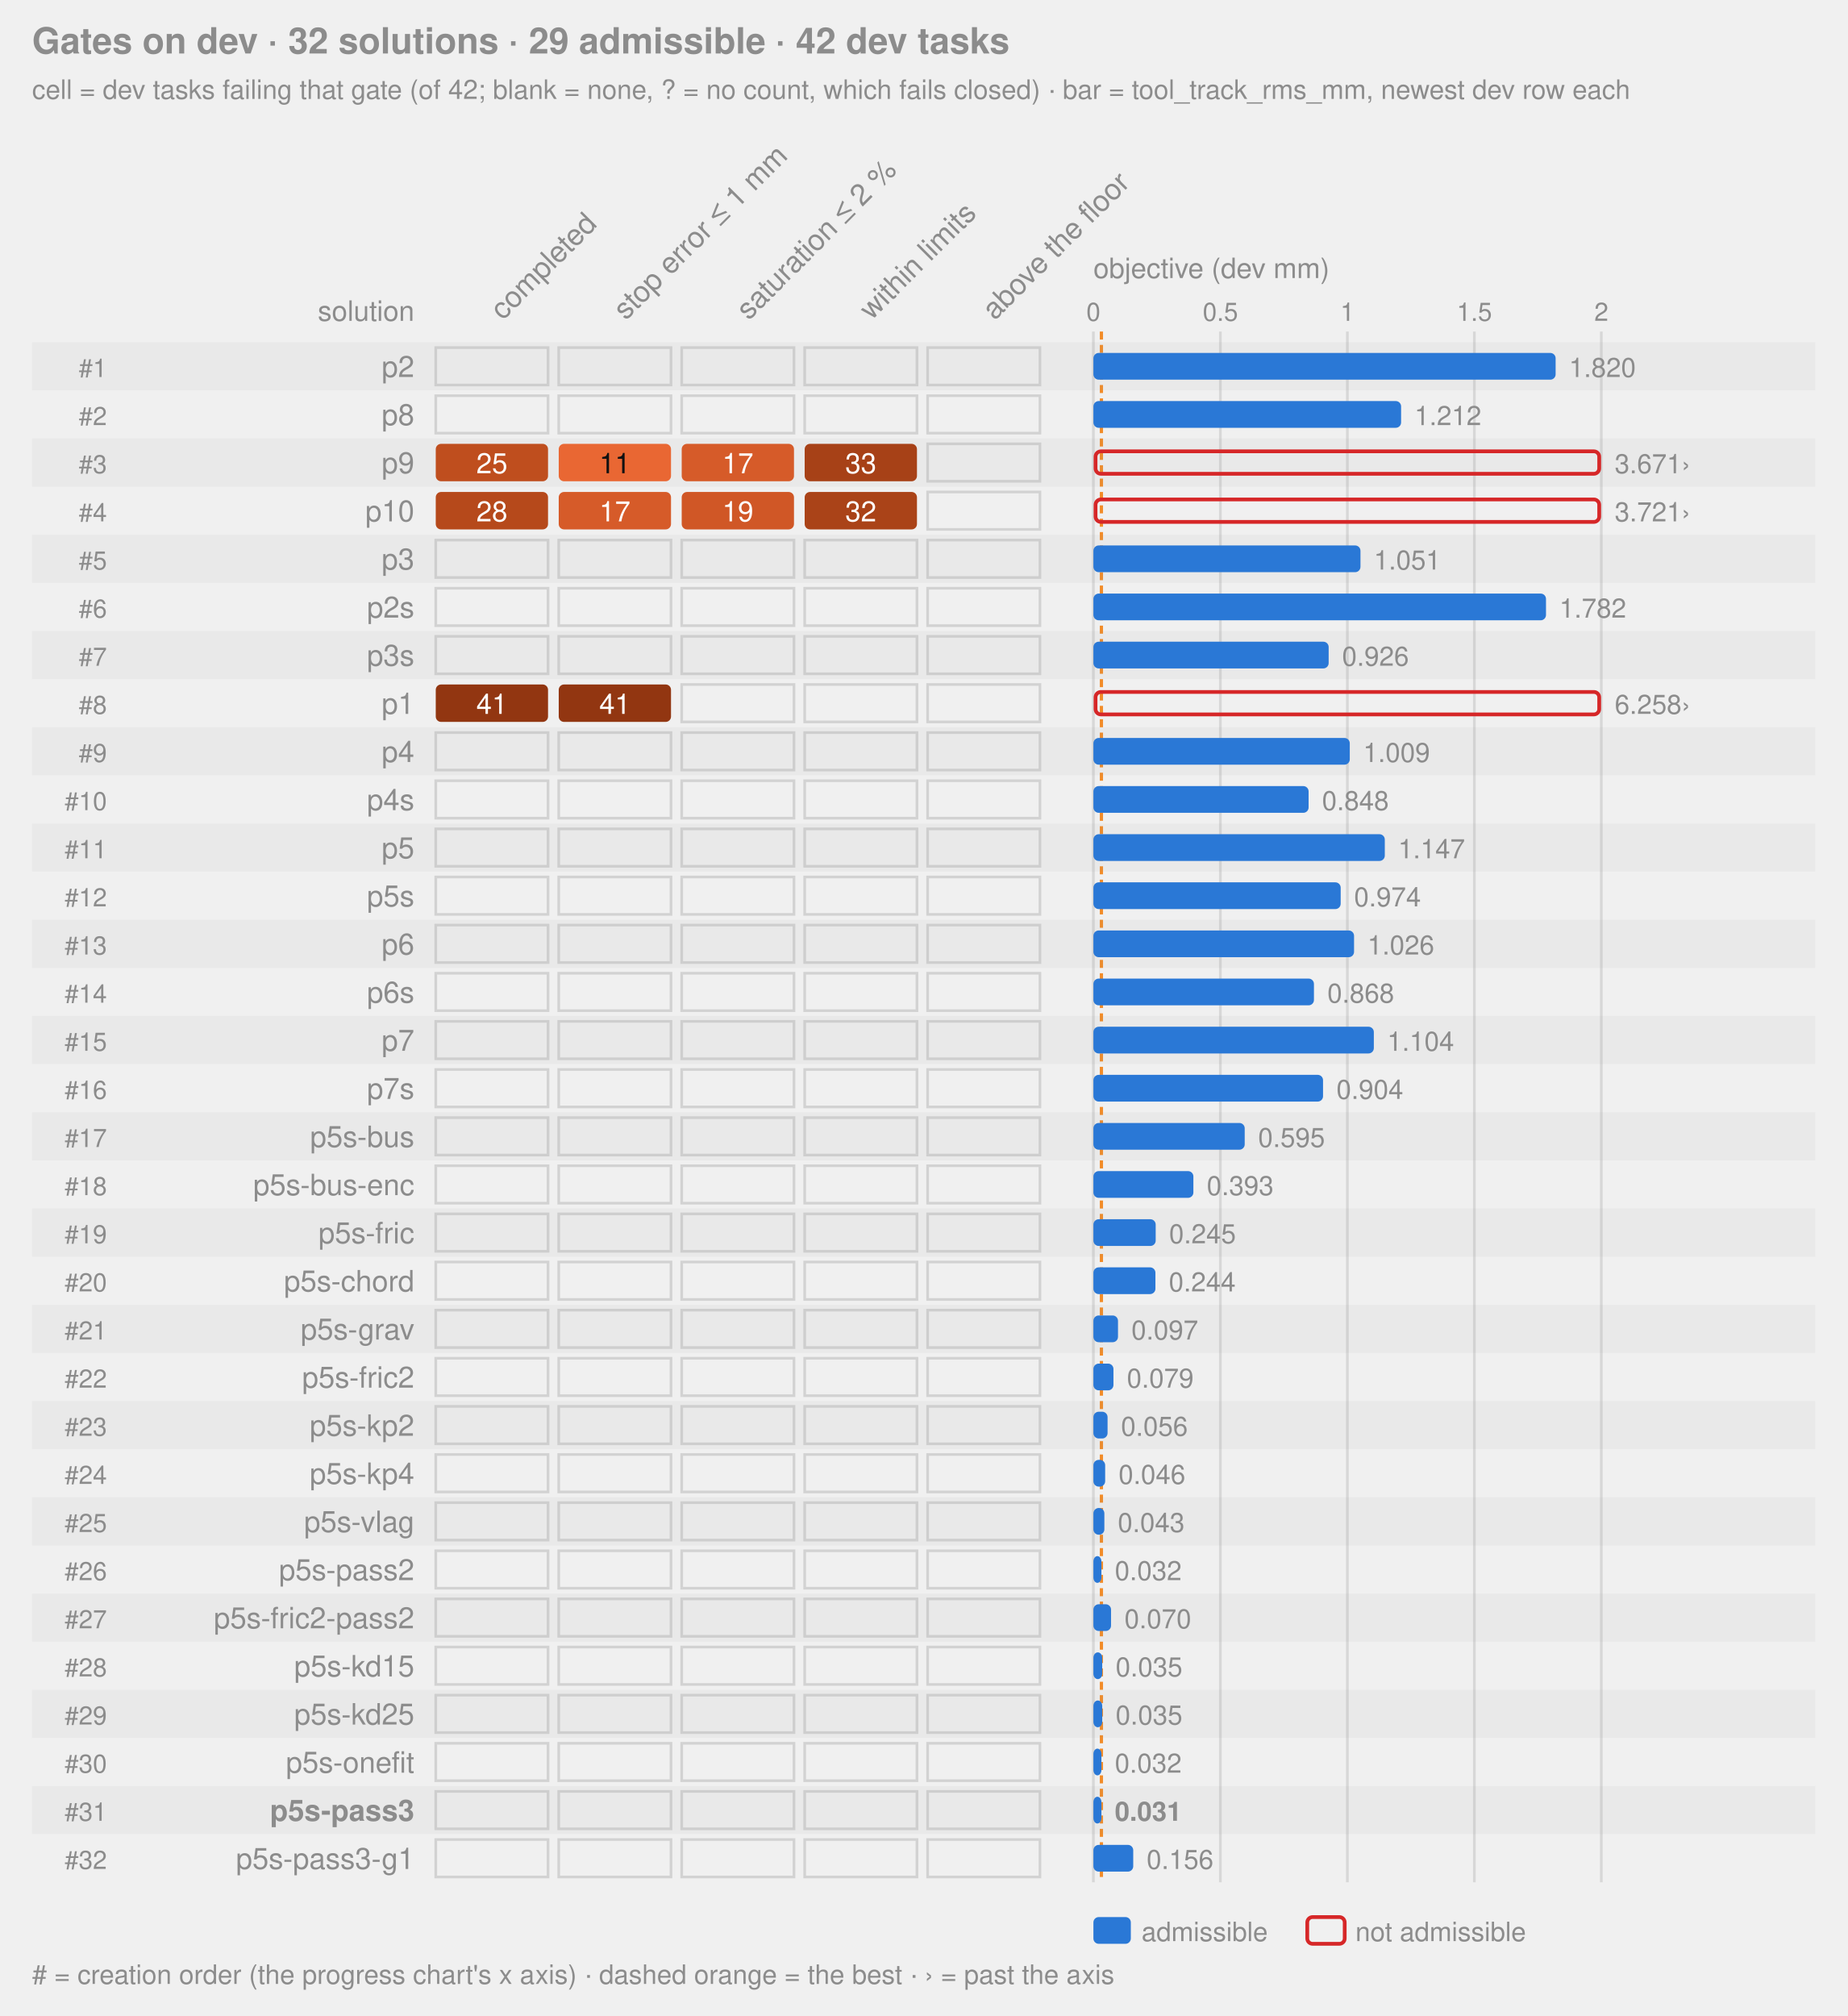
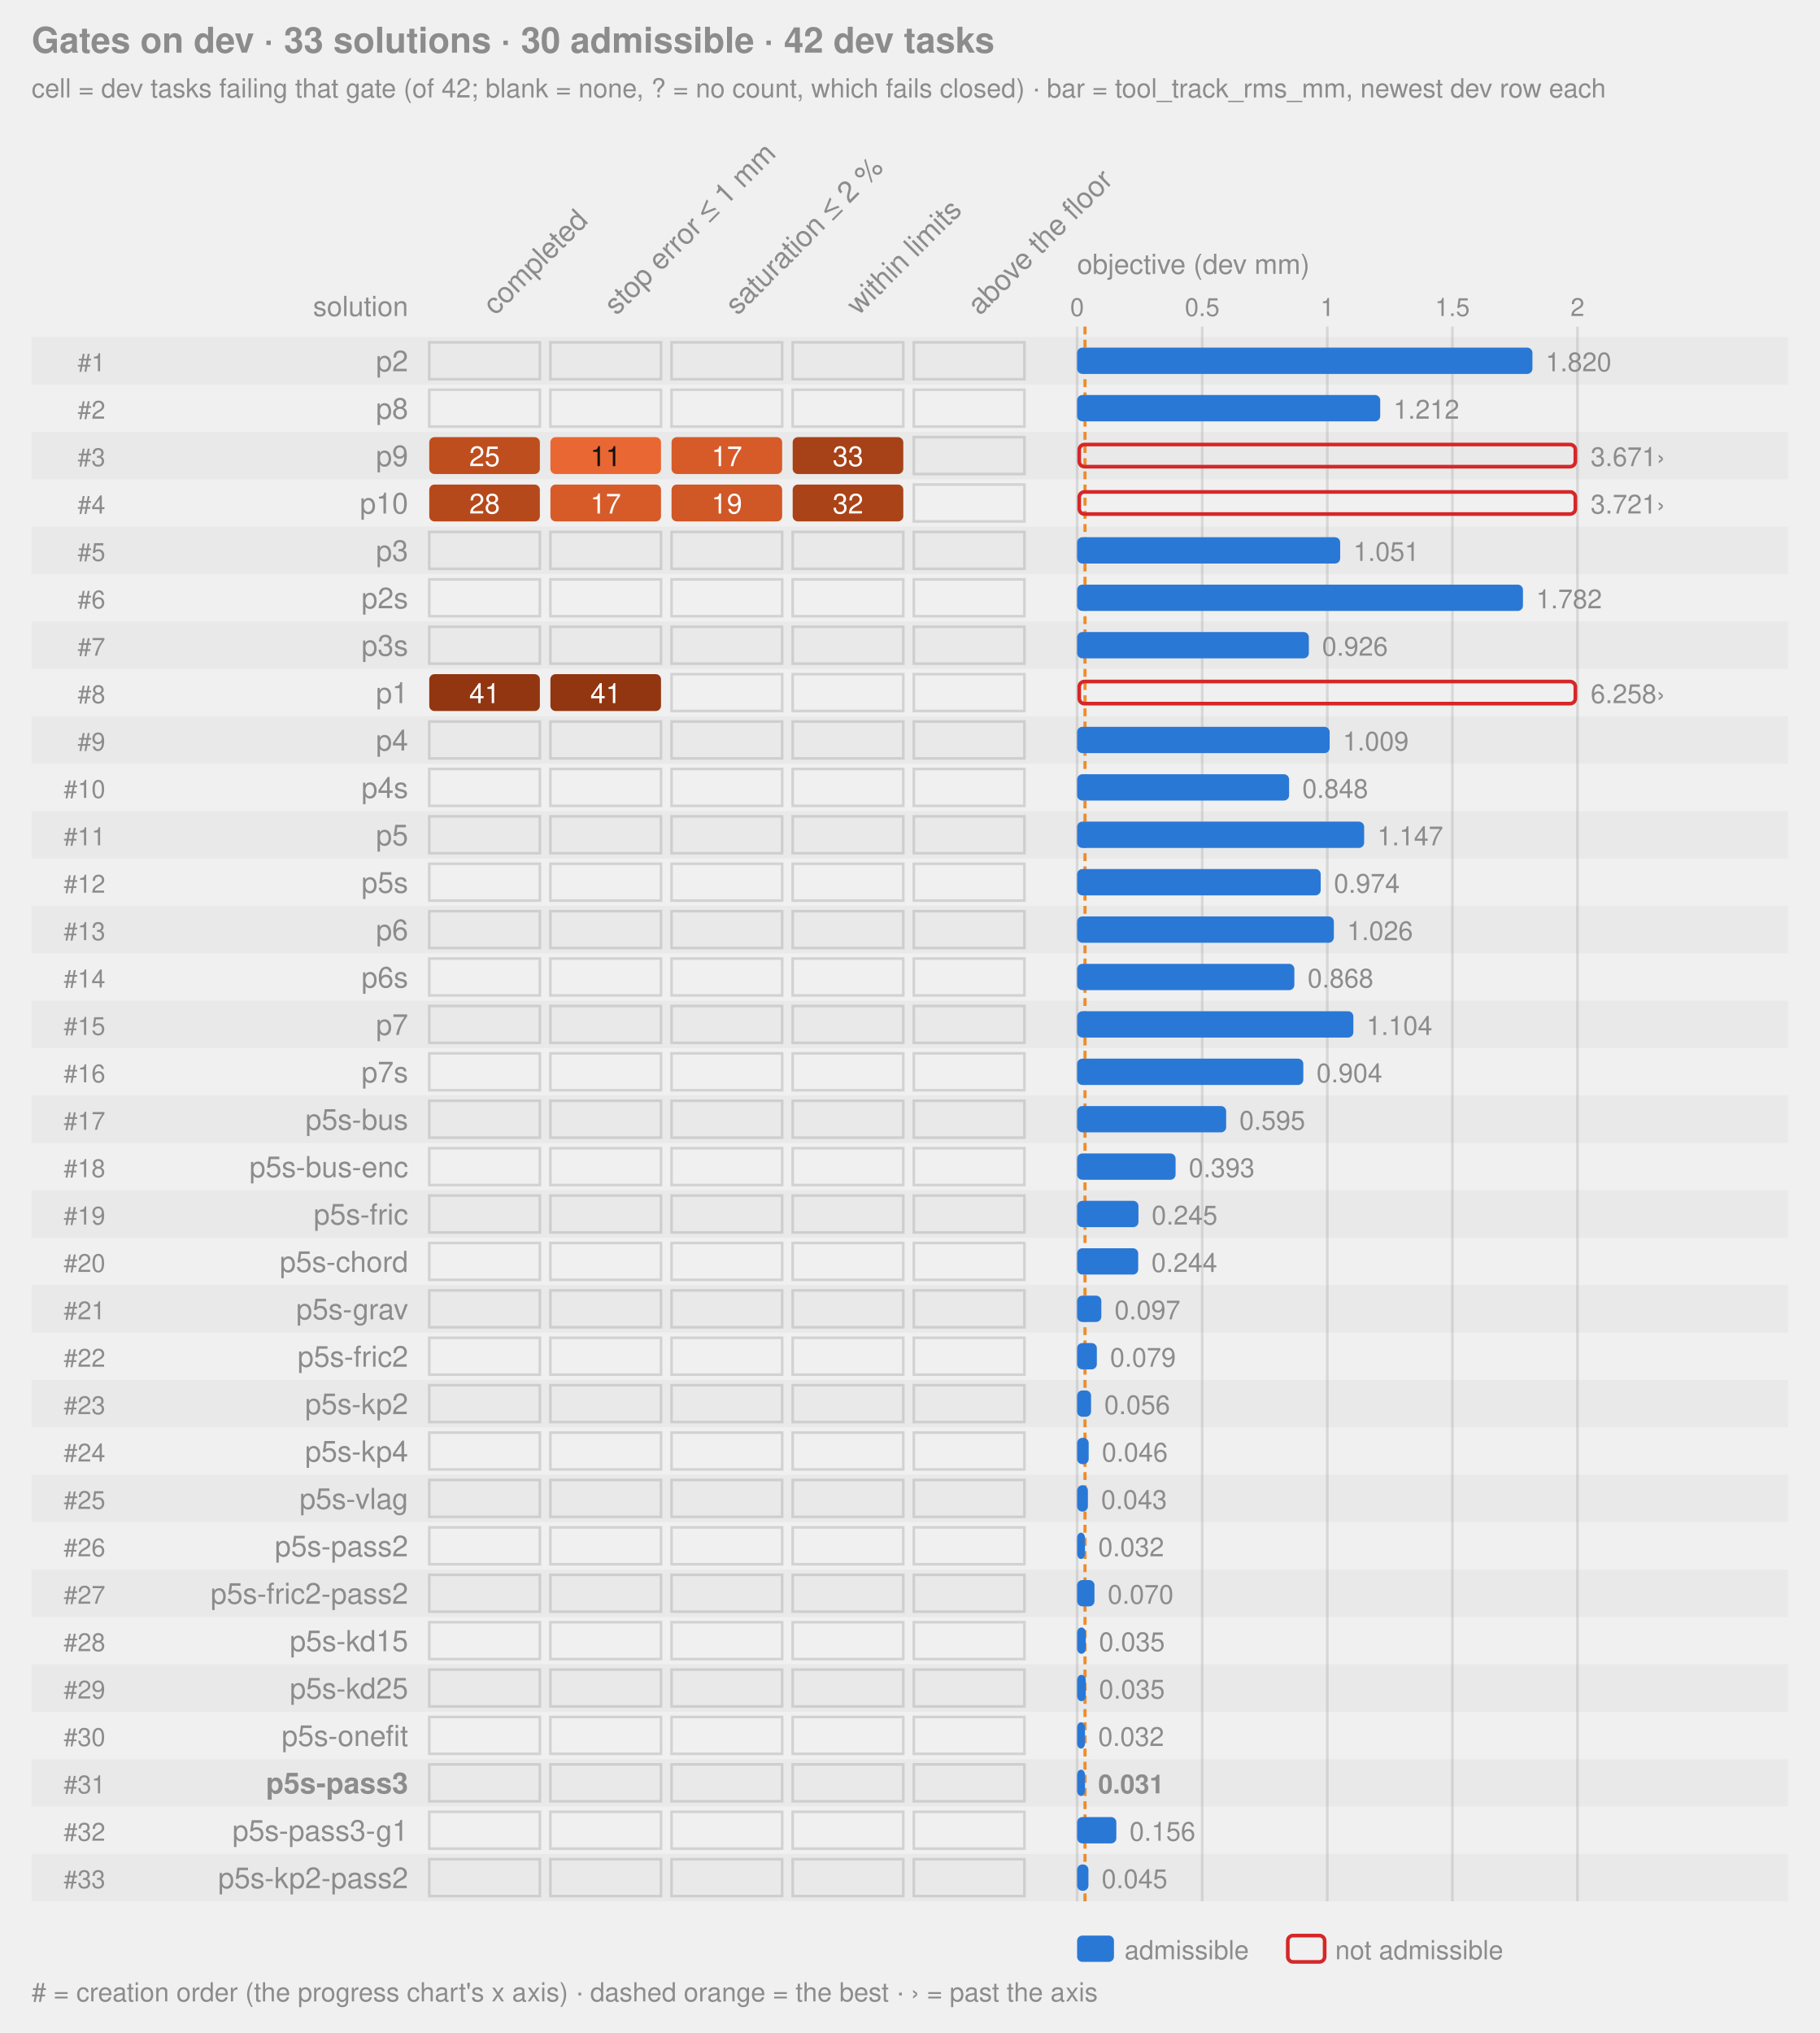
- <svg xmlns="http://www.w3.org/2000/svg" width="691" height="754" viewBox="0 0 691 754" font-family="system-ui, -apple-system, 'Segoe UI', Helvetica, Arial, sans-serif" font-size="11" fill="#8c8c8c" role="img" aria-label="Gates on dev · 32 solutions · 29 admissible · 42 dev tasks">
-   <text x="12.0" y="20.0" font-size="13.5" font-weight="600">Gates on dev · 32 solutions · 29 admissible · 42 dev tasks</text>
+ <svg xmlns="http://www.w3.org/2000/svg" width="691" height="772" viewBox="0 0 691 772" font-family="system-ui, -apple-system, 'Segoe UI', Helvetica, Arial, sans-serif" font-size="11" fill="#8c8c8c" role="img" aria-label="Gates on dev · 33 solutions · 30 admissible · 42 dev tasks">
+   <text x="12.0" y="20.0" font-size="13.5" font-weight="600">Gates on dev · 33 solutions · 30 admissible · 42 dev tasks</text>
  <text x="12.0" y="37.0" font-size="10">cell = dev tasks failing that gate (of 42; blank = none, ? = no count, which fails closed) · bar = tool_track_rms_mm, newest dev row each</text>
  <g transform="translate(188.0 120.0) rotate(-45)">
    <text x="0" y="0">completed</text>
  </g>
  <g transform="translate(234.0 120.0) rotate(-45)">
    <text x="0" y="0">stop error ≤ 1 mm</text>
  </g>
  <g transform="translate(280.0 120.0) rotate(-45)">
    <text x="0" y="0">saturation ≤ 2 %</text>
  </g>
  <g transform="translate(326.0 120.0) rotate(-45)">
    <text x="0" y="0">within limits</text>
  </g>
  <g transform="translate(372.0 120.0) rotate(-45)">
    <text x="0" y="0">above the floor</text>
  </g>
  <text x="155.0" y="120.0" font-size="10.5" text-anchor="end">solution</text>
  <text x="409.0" y="104.0" font-size="10.5">objective (dev mm)</text>
-   <line x1="409.0" x2="409.0" y1="124.0" y2="704.0" stroke="#8c8c8c" stroke-opacity="0.25" />
+   <line x1="409.0" x2="409.0" y1="124.0" y2="722.0" stroke="#8c8c8c" stroke-opacity="0.25" />
  <text x="409.0" y="120.0" font-size="9.5" text-anchor="middle">0</text>
-   <line x1="456.5" x2="456.5" y1="124.0" y2="704.0" stroke="#8c8c8c" stroke-opacity="0.25" />
+   <line x1="456.5" x2="456.5" y1="124.0" y2="722.0" stroke="#8c8c8c" stroke-opacity="0.25" />
  <text x="456.5" y="120.0" font-size="9.5" text-anchor="middle">0.5</text>
-   <line x1="504.0" x2="504.0" y1="124.0" y2="704.0" stroke="#8c8c8c" stroke-opacity="0.25" />
+   <line x1="504.0" x2="504.0" y1="124.0" y2="722.0" stroke="#8c8c8c" stroke-opacity="0.25" />
  <text x="504.0" y="120.0" font-size="9.5" text-anchor="middle">1</text>
-   <line x1="551.5" x2="551.5" y1="124.0" y2="704.0" stroke="#8c8c8c" stroke-opacity="0.25" />
+   <line x1="551.5" x2="551.5" y1="124.0" y2="722.0" stroke="#8c8c8c" stroke-opacity="0.25" />
  <text x="551.5" y="120.0" font-size="9.5" text-anchor="middle">1.5</text>
-   <line x1="599.0" x2="599.0" y1="124.0" y2="704.0" stroke="#8c8c8c" stroke-opacity="0.25" />
+   <line x1="599.0" x2="599.0" y1="124.0" y2="722.0" stroke="#8c8c8c" stroke-opacity="0.25" />
  <text x="599.0" y="120.0" font-size="9.5" text-anchor="middle">2</text>
-   <line x1="412.0" x2="412.0" y1="124.0" y2="704.0" stroke="#f28c28" stroke-width="1.2" stroke-dasharray="3 2" />
+   <line x1="412.0" x2="412.0" y1="124.0" y2="722.0" stroke="#f28c28" stroke-width="1.2" stroke-dasharray="3 2" />
  <rect x="12.0" y="128" width="667" height="18" fill="#8c8c8c" fill-opacity="0.07" />
  <text x="40.0" y="141.0" font-size="9.5" text-anchor="end">#1</text>
  <text x="155.0" y="141.0" text-anchor="end">p2</text>
  <rect x="409" y="132" width="172.9" height="10" rx="2" fill="#2a78d6" />
  <text x="586.9" y="141.0" font-size="10">1.820</text>
  <text x="40.0" y="159.0" font-size="9.5" text-anchor="end">#2</text>
  <text x="155.0" y="159.0" text-anchor="end">p8</text>
  <rect x="409" y="150" width="115.1" height="10" rx="2" fill="#2a78d6" />
  <text x="529.1" y="159.0" font-size="10">1.212</text>
  <rect x="12.0" y="164" width="667" height="18" fill="#8c8c8c" fill-opacity="0.07" />
  <text x="40.0" y="177.0" font-size="9.5" text-anchor="end">#3</text>
  <text x="155.0" y="177.0" text-anchor="end">p9</text>
  <g>
    <rect x="163" y="166" width="42" height="14" rx="2" fill="#bf4e1e" />
    <text x="184.0" y="177.0" fill="#ffffff" font-size="10.5" text-anchor="middle">25</text>
  </g>
  <g>
    <rect x="209" y="166" width="42" height="14" rx="2" fill="#e96733" />
    <text x="230.0" y="177.0" fill="#111111" font-size="10.5" text-anchor="middle">11</text>
  </g>
  <g>
    <rect x="255" y="166" width="42" height="14" rx="2" fill="#d65b29" />
    <text x="276.0" y="177.0" fill="#ffffff" font-size="10.5" text-anchor="middle">17</text>
  </g>
  <g>
    <rect x="301" y="166" width="42" height="14" rx="2" fill="#a74117" />
    <text x="322.0" y="177.0" fill="#ffffff" font-size="10.5" text-anchor="middle">33</text>
  </g>
  <rect x="409.8" y="168.8" width="188.4" height="8.4" rx="2" fill="none" stroke="#d62728" stroke-width="1.4" />
  <text x="604.0" y="177.0" font-size="10">3.671›</text>
  <text x="40.0" y="195.0" font-size="9.5" text-anchor="end">#4</text>
  <text x="155.0" y="195.0" text-anchor="end">p10</text>
  <g>
    <rect x="163" y="184" width="42" height="14" rx="2" fill="#b6491b" />
    <text x="184.0" y="195.0" fill="#ffffff" font-size="10.5" text-anchor="middle">28</text>
  </g>
  <g>
    <rect x="209" y="184" width="42" height="14" rx="2" fill="#d65b29" />
    <text x="230.0" y="195.0" fill="#ffffff" font-size="10.5" text-anchor="middle">17</text>
  </g>
  <g>
    <rect x="255" y="184" width="42" height="14" rx="2" fill="#d05726" />
    <text x="276.0" y="195.0" fill="#ffffff" font-size="10.5" text-anchor="middle">19</text>
  </g>
  <g>
    <rect x="301" y="184" width="42" height="14" rx="2" fill="#aa4318" />
    <text x="322.0" y="195.0" fill="#ffffff" font-size="10.5" text-anchor="middle">32</text>
  </g>
  <rect x="409.8" y="186.8" width="188.4" height="8.4" rx="2" fill="none" stroke="#d62728" stroke-width="1.4" />
  <text x="604.0" y="195.0" font-size="10">3.721›</text>
  <rect x="12.0" y="200" width="667" height="18" fill="#8c8c8c" fill-opacity="0.07" />
  <text x="40.0" y="213.0" font-size="9.5" text-anchor="end">#5</text>
  <text x="155.0" y="213.0" text-anchor="end">p3</text>
  <rect x="409" y="204" width="99.9" height="10" rx="2" fill="#2a78d6" />
  <text x="513.9" y="213.0" font-size="10">1.051</text>
  <text x="40.0" y="231.0" font-size="9.5" text-anchor="end">#6</text>
  <text x="155.0" y="231.0" text-anchor="end">p2s</text>
  <rect x="409" y="222" width="169.3" height="10" rx="2" fill="#2a78d6" />
  <text x="583.3" y="231.0" font-size="10">1.782</text>
  <rect x="12.0" y="236" width="667" height="18" fill="#8c8c8c" fill-opacity="0.07" />
  <text x="40.0" y="249.0" font-size="9.5" text-anchor="end">#7</text>
  <text x="155.0" y="249.0" text-anchor="end">p3s</text>
  <rect x="409" y="240" width="88.0" height="10" rx="2" fill="#2a78d6" />
  <text x="502.0" y="249.0" font-size="10">0.926</text>
  <text x="40.0" y="267.0" font-size="9.5" text-anchor="end">#8</text>
  <text x="155.0" y="267.0" text-anchor="end">p1</text>
  <g>
    <rect x="163" y="256" width="42" height="14" rx="2" fill="#923611" />
    <text x="184.0" y="267.0" fill="#ffffff" font-size="10.5" text-anchor="middle">41</text>
  </g>
  <g>
    <rect x="209" y="256" width="42" height="14" rx="2" fill="#923611" />
    <text x="230.0" y="267.0" fill="#ffffff" font-size="10.5" text-anchor="middle">41</text>
  </g>
  <rect x="409.8" y="258.8" width="188.4" height="8.4" rx="2" fill="none" stroke="#d62728" stroke-width="1.4" />
  <text x="604.0" y="267.0" font-size="10">6.258›</text>
  <rect x="12.0" y="272" width="667" height="18" fill="#8c8c8c" fill-opacity="0.07" />
  <text x="40.0" y="285.0" font-size="9.5" text-anchor="end">#9</text>
  <text x="155.0" y="285.0" text-anchor="end">p4</text>
  <rect x="409" y="276" width="95.9" height="10" rx="2" fill="#2a78d6" />
  <text x="509.9" y="285.0" font-size="10">1.009</text>
  <text x="40.0" y="303.0" font-size="9.5" text-anchor="end">#10</text>
  <text x="155.0" y="303.0" text-anchor="end">p4s</text>
  <rect x="409" y="294" width="80.5" height="10" rx="2" fill="#2a78d6" />
  <text x="494.5" y="303.0" font-size="10">0.848</text>
  <rect x="12.0" y="308" width="667" height="18" fill="#8c8c8c" fill-opacity="0.07" />
  <text x="40.0" y="321.0" font-size="9.5" text-anchor="end">#11</text>
  <text x="155.0" y="321.0" text-anchor="end">p5</text>
  <rect x="409" y="312" width="109.0" height="10" rx="2" fill="#2a78d6" />
  <text x="523.0" y="321.0" font-size="10">1.147</text>
  <text x="40.0" y="339.0" font-size="9.5" text-anchor="end">#12</text>
  <text x="155.0" y="339.0" text-anchor="end">p5s</text>
  <rect x="409" y="330" width="92.5" height="10" rx="2" fill="#2a78d6" />
  <text x="506.5" y="339.0" font-size="10">0.974</text>
  <rect x="12.0" y="344" width="667" height="18" fill="#8c8c8c" fill-opacity="0.07" />
  <text x="40.0" y="357.0" font-size="9.5" text-anchor="end">#13</text>
  <text x="155.0" y="357.0" text-anchor="end">p6</text>
  <rect x="409" y="348" width="97.5" height="10" rx="2" fill="#2a78d6" />
  <text x="511.5" y="357.0" font-size="10">1.026</text>
  <text x="40.0" y="375.0" font-size="9.5" text-anchor="end">#14</text>
  <text x="155.0" y="375.0" text-anchor="end">p6s</text>
  <rect x="409" y="366" width="82.5" height="10" rx="2" fill="#2a78d6" />
  <text x="496.5" y="375.0" font-size="10">0.868</text>
  <rect x="12.0" y="380" width="667" height="18" fill="#8c8c8c" fill-opacity="0.07" />
  <text x="40.0" y="393.0" font-size="9.5" text-anchor="end">#15</text>
  <text x="155.0" y="393.0" text-anchor="end">p7</text>
  <rect x="409" y="384" width="104.9" height="10" rx="2" fill="#2a78d6" />
  <text x="518.9" y="393.0" font-size="10">1.104</text>
  <text x="40.0" y="411.0" font-size="9.5" text-anchor="end">#16</text>
  <text x="155.0" y="411.0" text-anchor="end">p7s</text>
  <rect x="409" y="402" width="85.9" height="10" rx="2" fill="#2a78d6" />
  <text x="499.9" y="411.0" font-size="10">0.904</text>
  <rect x="12.0" y="416" width="667" height="18" fill="#8c8c8c" fill-opacity="0.07" />
  <text x="40.0" y="429.0" font-size="9.5" text-anchor="end">#17</text>
  <text x="155.0" y="429.0" text-anchor="end">p5s-bus</text>
  <rect x="409" y="420" width="56.6" height="10" rx="2" fill="#2a78d6" />
  <text x="470.6" y="429.0" font-size="10">0.595</text>
  <text x="40.0" y="447.0" font-size="9.5" text-anchor="end">#18</text>
  <text x="155.0" y="447.0" text-anchor="end">p5s-bus-enc</text>
  <rect x="409" y="438" width="37.4" height="10" rx="2" fill="#2a78d6" />
  <text x="451.4" y="447.0" font-size="10">0.393</text>
  <rect x="12.0" y="452" width="667" height="18" fill="#8c8c8c" fill-opacity="0.07" />
  <text x="40.0" y="465.0" font-size="9.5" text-anchor="end">#19</text>
  <text x="155.0" y="465.0" text-anchor="end">p5s-fric</text>
  <rect x="409" y="456" width="23.3" height="10" rx="2" fill="#2a78d6" />
  <text x="437.3" y="465.0" font-size="10">0.245</text>
  <text x="40.0" y="483.0" font-size="9.5" text-anchor="end">#20</text>
  <text x="155.0" y="483.0" text-anchor="end">p5s-chord</text>
  <rect x="409" y="474" width="23.2" height="10" rx="2" fill="#2a78d6" />
  <text x="437.2" y="483.0" font-size="10">0.244</text>
  <rect x="12.0" y="488" width="667" height="18" fill="#8c8c8c" fill-opacity="0.07" />
  <text x="40.0" y="501.0" font-size="9.5" text-anchor="end">#21</text>
  <text x="155.0" y="501.0" text-anchor="end">p5s-grav</text>
  <rect x="409" y="492" width="9.2" height="10" rx="2" fill="#2a78d6" />
  <text x="423.2" y="501.0" font-size="10">0.097</text>
  <text x="40.0" y="519.0" font-size="9.5" text-anchor="end">#22</text>
  <text x="155.0" y="519.0" text-anchor="end">p5s-fric2</text>
  <rect x="409" y="510" width="7.5" height="10" rx="2" fill="#2a78d6" />
  <text x="421.5" y="519.0" font-size="10">0.079</text>
  <rect x="12.0" y="524" width="667" height="18" fill="#8c8c8c" fill-opacity="0.07" />
  <text x="40.0" y="537.0" font-size="9.5" text-anchor="end">#23</text>
  <text x="155.0" y="537.0" text-anchor="end">p5s-kp2</text>
  <rect x="409" y="528" width="5.3" height="10" rx="2" fill="#2a78d6" />
  <text x="419.3" y="537.0" font-size="10">0.056</text>
  <text x="40.0" y="555.0" font-size="9.5" text-anchor="end">#24</text>
  <text x="155.0" y="555.0" text-anchor="end">p5s-kp4</text>
  <rect x="409" y="546" width="4.4" height="10" rx="2" fill="#2a78d6" />
  <text x="418.4" y="555.0" font-size="10">0.046</text>
  <rect x="12.0" y="560" width="667" height="18" fill="#8c8c8c" fill-opacity="0.07" />
  <text x="40.0" y="573.0" font-size="9.5" text-anchor="end">#25</text>
  <text x="155.0" y="573.0" text-anchor="end">p5s-vlag</text>
  <rect x="409" y="564" width="4.1" height="10" rx="2" fill="#2a78d6" />
  <text x="418.1" y="573.0" font-size="10">0.043</text>
  <text x="40.0" y="591.0" font-size="9.5" text-anchor="end">#26</text>
  <text x="155.0" y="591.0" text-anchor="end">p5s-pass2</text>
  <rect x="409" y="582" width="3.0" height="10" rx="2" fill="#2a78d6" />
  <text x="417.0" y="591.0" font-size="10">0.032</text>
  <rect x="12.0" y="596" width="667" height="18" fill="#8c8c8c" fill-opacity="0.07" />
  <text x="40.0" y="609.0" font-size="9.5" text-anchor="end">#27</text>
  <text x="155.0" y="609.0" text-anchor="end">p5s-fric2-pass2</text>
  <rect x="409" y="600" width="6.6" height="10" rx="2" fill="#2a78d6" />
  <text x="420.6" y="609.0" font-size="10">0.070</text>
  <text x="40.0" y="627.0" font-size="9.5" text-anchor="end">#28</text>
  <text x="155.0" y="627.0" text-anchor="end">p5s-kd15</text>
  <rect x="409" y="618" width="3.3" height="10" rx="2" fill="#2a78d6" />
  <text x="417.3" y="627.0" font-size="10">0.035</text>
  <rect x="12.0" y="632" width="667" height="18" fill="#8c8c8c" fill-opacity="0.07" />
  <text x="40.0" y="645.0" font-size="9.5" text-anchor="end">#29</text>
  <text x="155.0" y="645.0" text-anchor="end">p5s-kd25</text>
  <rect x="409" y="636" width="3.3" height="10" rx="2" fill="#2a78d6" />
  <text x="417.3" y="645.0" font-size="10">0.035</text>
  <text x="40.0" y="663.0" font-size="9.5" text-anchor="end">#30</text>
  <text x="155.0" y="663.0" text-anchor="end">p5s-onefit</text>
  <rect x="409" y="654" width="3.0" height="10" rx="2" fill="#2a78d6" />
  <text x="417.0" y="663.0" font-size="10">0.032</text>
  <rect x="12.0" y="668" width="667" height="18" fill="#8c8c8c" fill-opacity="0.07" />
  <text x="40.0" y="681.0" font-size="9.5" text-anchor="end">#31</text>
  <text x="155.0" y="681.0" text-anchor="end" font-weight="600">p5s-pass3</text>
  <rect x="409" y="672" width="3.0" height="10" rx="2" fill="#2a78d6" />
  <text x="417.0" y="681.0" font-size="10" font-weight="600">0.031</text>
  <text x="40.0" y="699.0" font-size="9.5" text-anchor="end">#32</text>
  <text x="155.0" y="699.0" text-anchor="end">p5s-pass3-g1</text>
  <rect x="409" y="690" width="14.9" height="10" rx="2" fill="#2a78d6" />
  <text x="428.9" y="699.0" font-size="10">0.156</text>
-   <path d="M163 130h42v14h-42zM209 130h42v14h-42zM255 130h42v14h-42zM301 130h42v14h-42zM347 130h42v14h-42zM163 148h42v14h-42zM209 148h42v14h-42zM255 148h42v14h-42zM301 148h42v14h-42zM347 148h42v14h-42zM347 166h42v14h-42zM347 184h42v14h-42zM163 202h42v14h-42zM209 202h42v14h-42zM255 202h42v14h-42zM301 202h42v14h-42zM347 202h42v14h-42zM163 220h42v14h-42zM209 220h42v14h-42zM255 220h42v14h-42zM301 220h42v14h-42zM347 220h42v14h-42zM163 238h42v14h-42zM209 238h42v14h-42zM255 238h42v14h-42zM301 238h42v14h-42zM347 238h42v14h-42zM255 256h42v14h-42zM301 256h42v14h-42zM347 256h42v14h-42zM163 274h42v14h-42zM209 274h42v14h-42zM255 274h42v14h-42zM301 274h42v14h-42zM347 274h42v14h-42zM163 292h42v14h-42zM209 292h42v14h-42zM255 292h42v14h-42zM301 292h42v14h-42zM347 292h42v14h-42zM163 310h42v14h-42zM209 310h42v14h-42zM255 310h42v14h-42zM301 310h42v14h-42zM347 310h42v14h-42zM163 328h42v14h-42zM209 328h42v14h-42zM255 328h42v14h-42zM301 328h42v14h-42zM347 328h42v14h-42zM163 346h42v14h-42zM209 346h42v14h-42zM255 346h42v14h-42zM301 346h42v14h-42zM347 346h42v14h-42zM163 364h42v14h-42zM209 364h42v14h-42zM255 364h42v14h-42zM301 364h42v14h-42zM347 364h42v14h-42zM163 382h42v14h-42zM209 382h42v14h-42zM255 382h42v14h-42zM301 382h42v14h-42zM347 382h42v14h-42zM163 400h42v14h-42zM209 400h42v14h-42zM255 400h42v14h-42zM301 400h42v14h-42zM347 400h42v14h-42zM163 418h42v14h-42zM209 418h42v14h-42zM255 418h42v14h-42zM301 418h42v14h-42zM347 418h42v14h-42zM163 436h42v14h-42zM209 436h42v14h-42zM255 436h42v14h-42zM301 436h42v14h-42zM347 436h42v14h-42zM163 454h42v14h-42zM209 454h42v14h-42zM255 454h42v14h-42zM301 454h42v14h-42zM347 454h42v14h-42zM163 472h42v14h-42zM209 472h42v14h-42zM255 472h42v14h-42zM301 472h42v14h-42zM347 472h42v14h-42zM163 490h42v14h-42zM209 490h42v14h-42zM255 490h42v14h-42zM301 490h42v14h-42zM347 490h42v14h-42zM163 508h42v14h-42zM209 508h42v14h-42zM255 508h42v14h-42zM301 508h42v14h-42zM347 508h42v14h-42zM163 526h42v14h-42zM209 526h42v14h-42zM255 526h42v14h-42zM301 526h42v14h-42zM347 526h42v14h-42zM163 544h42v14h-42zM209 544h42v14h-42zM255 544h42v14h-42zM301 544h42v14h-42zM347 544h42v14h-42zM163 562h42v14h-42zM209 562h42v14h-42zM255 562h42v14h-42zM301 562h42v14h-42zM347 562h42v14h-42zM163 580h42v14h-42zM209 580h42v14h-42zM255 580h42v14h-42zM301 580h42v14h-42zM347 580h42v14h-42zM163 598h42v14h-42zM209 598h42v14h-42zM255 598h42v14h-42zM301 598h42v14h-42zM347 598h42v14h-42zM163 616h42v14h-42zM209 616h42v14h-42zM255 616h42v14h-42zM301 616h42v14h-42zM347 616h42v14h-42zM163 634h42v14h-42zM209 634h42v14h-42zM255 634h42v14h-42zM301 634h42v14h-42zM347 634h42v14h-42zM163 652h42v14h-42zM209 652h42v14h-42zM255 652h42v14h-42zM301 652h42v14h-42zM347 652h42v14h-42zM163 670h42v14h-42zM209 670h42v14h-42zM255 670h42v14h-42zM301 670h42v14h-42zM347 670h42v14h-42zM163 688h42v14h-42zM209 688h42v14h-42zM255 688h42v14h-42zM301 688h42v14h-42zM347 688h42v14h-42z" fill="none" stroke="#8c8c8c" stroke-opacity="0.3" />
-   <rect x="409" y="717.0" width="14" height="10" rx="2" fill="#2a78d6" />
-   <text x="427.0" y="726.0" font-size="10">admissible</text>
-   <rect x="489" y="717.0" width="14" height="10" rx="2" fill="none" stroke="#d62728" stroke-width="1.4" />
-   <text x="507.0" y="726.0" font-size="10">not admissible</text>
-   <text x="12.0" y="742.0" font-size="10"># = creation order (the progress chart's x axis) · dashed orange = the best · › = past the axis</text>
+   <rect x="12.0" y="704" width="667" height="18" fill="#8c8c8c" fill-opacity="0.07" />
+   <text x="40.0" y="717.0" font-size="9.5" text-anchor="end">#33</text>
+   <text x="155.0" y="717.0" text-anchor="end">p5s-kp2-pass2</text>
+   <rect x="409" y="708" width="4.3" height="10" rx="2" fill="#2a78d6" />
+   <text x="418.3" y="717.0" font-size="10">0.045</text>
+   <path d="M163 130h42v14h-42zM209 130h42v14h-42zM255 130h42v14h-42zM301 130h42v14h-42zM347 130h42v14h-42zM163 148h42v14h-42zM209 148h42v14h-42zM255 148h42v14h-42zM301 148h42v14h-42zM347 148h42v14h-42zM347 166h42v14h-42zM347 184h42v14h-42zM163 202h42v14h-42zM209 202h42v14h-42zM255 202h42v14h-42zM301 202h42v14h-42zM347 202h42v14h-42zM163 220h42v14h-42zM209 220h42v14h-42zM255 220h42v14h-42zM301 220h42v14h-42zM347 220h42v14h-42zM163 238h42v14h-42zM209 238h42v14h-42zM255 238h42v14h-42zM301 238h42v14h-42zM347 238h42v14h-42zM255 256h42v14h-42zM301 256h42v14h-42zM347 256h42v14h-42zM163 274h42v14h-42zM209 274h42v14h-42zM255 274h42v14h-42zM301 274h42v14h-42zM347 274h42v14h-42zM163 292h42v14h-42zM209 292h42v14h-42zM255 292h42v14h-42zM301 292h42v14h-42zM347 292h42v14h-42zM163 310h42v14h-42zM209 310h42v14h-42zM255 310h42v14h-42zM301 310h42v14h-42zM347 310h42v14h-42zM163 328h42v14h-42zM209 328h42v14h-42zM255 328h42v14h-42zM301 328h42v14h-42zM347 328h42v14h-42zM163 346h42v14h-42zM209 346h42v14h-42zM255 346h42v14h-42zM301 346h42v14h-42zM347 346h42v14h-42zM163 364h42v14h-42zM209 364h42v14h-42zM255 364h42v14h-42zM301 364h42v14h-42zM347 364h42v14h-42zM163 382h42v14h-42zM209 382h42v14h-42zM255 382h42v14h-42zM301 382h42v14h-42zM347 382h42v14h-42zM163 400h42v14h-42zM209 400h42v14h-42zM255 400h42v14h-42zM301 400h42v14h-42zM347 400h42v14h-42zM163 418h42v14h-42zM209 418h42v14h-42zM255 418h42v14h-42zM301 418h42v14h-42zM347 418h42v14h-42zM163 436h42v14h-42zM209 436h42v14h-42zM255 436h42v14h-42zM301 436h42v14h-42zM347 436h42v14h-42zM163 454h42v14h-42zM209 454h42v14h-42zM255 454h42v14h-42zM301 454h42v14h-42zM347 454h42v14h-42zM163 472h42v14h-42zM209 472h42v14h-42zM255 472h42v14h-42zM301 472h42v14h-42zM347 472h42v14h-42zM163 490h42v14h-42zM209 490h42v14h-42zM255 490h42v14h-42zM301 490h42v14h-42zM347 490h42v14h-42zM163 508h42v14h-42zM209 508h42v14h-42zM255 508h42v14h-42zM301 508h42v14h-42zM347 508h42v14h-42zM163 526h42v14h-42zM209 526h42v14h-42zM255 526h42v14h-42zM301 526h42v14h-42zM347 526h42v14h-42zM163 544h42v14h-42zM209 544h42v14h-42zM255 544h42v14h-42zM301 544h42v14h-42zM347 544h42v14h-42zM163 562h42v14h-42zM209 562h42v14h-42zM255 562h42v14h-42zM301 562h42v14h-42zM347 562h42v14h-42zM163 580h42v14h-42zM209 580h42v14h-42zM255 580h42v14h-42zM301 580h42v14h-42zM347 580h42v14h-42zM163 598h42v14h-42zM209 598h42v14h-42zM255 598h42v14h-42zM301 598h42v14h-42zM347 598h42v14h-42zM163 616h42v14h-42zM209 616h42v14h-42zM255 616h42v14h-42zM301 616h42v14h-42zM347 616h42v14h-42zM163 634h42v14h-42zM209 634h42v14h-42zM255 634h42v14h-42zM301 634h42v14h-42zM347 634h42v14h-42zM163 652h42v14h-42zM209 652h42v14h-42zM255 652h42v14h-42zM301 652h42v14h-42zM347 652h42v14h-42zM163 670h42v14h-42zM209 670h42v14h-42zM255 670h42v14h-42zM301 670h42v14h-42zM347 670h42v14h-42zM163 688h42v14h-42zM209 688h42v14h-42zM255 688h42v14h-42zM301 688h42v14h-42zM347 688h42v14h-42zM163 706h42v14h-42zM209 706h42v14h-42zM255 706h42v14h-42zM301 706h42v14h-42zM347 706h42v14h-42z" fill="none" stroke="#8c8c8c" stroke-opacity="0.3" />
+   <rect x="409" y="735.0" width="14" height="10" rx="2" fill="#2a78d6" />
+   <text x="427.0" y="744.0" font-size="10">admissible</text>
+   <rect x="489" y="735.0" width="14" height="10" rx="2" fill="none" stroke="#d62728" stroke-width="1.4" />
+   <text x="507.0" y="744.0" font-size="10">not admissible</text>
+   <text x="12.0" y="760.0" font-size="10"># = creation order (the progress chart's x axis) · dashed orange = the best · › = past the axis</text>
</svg>
